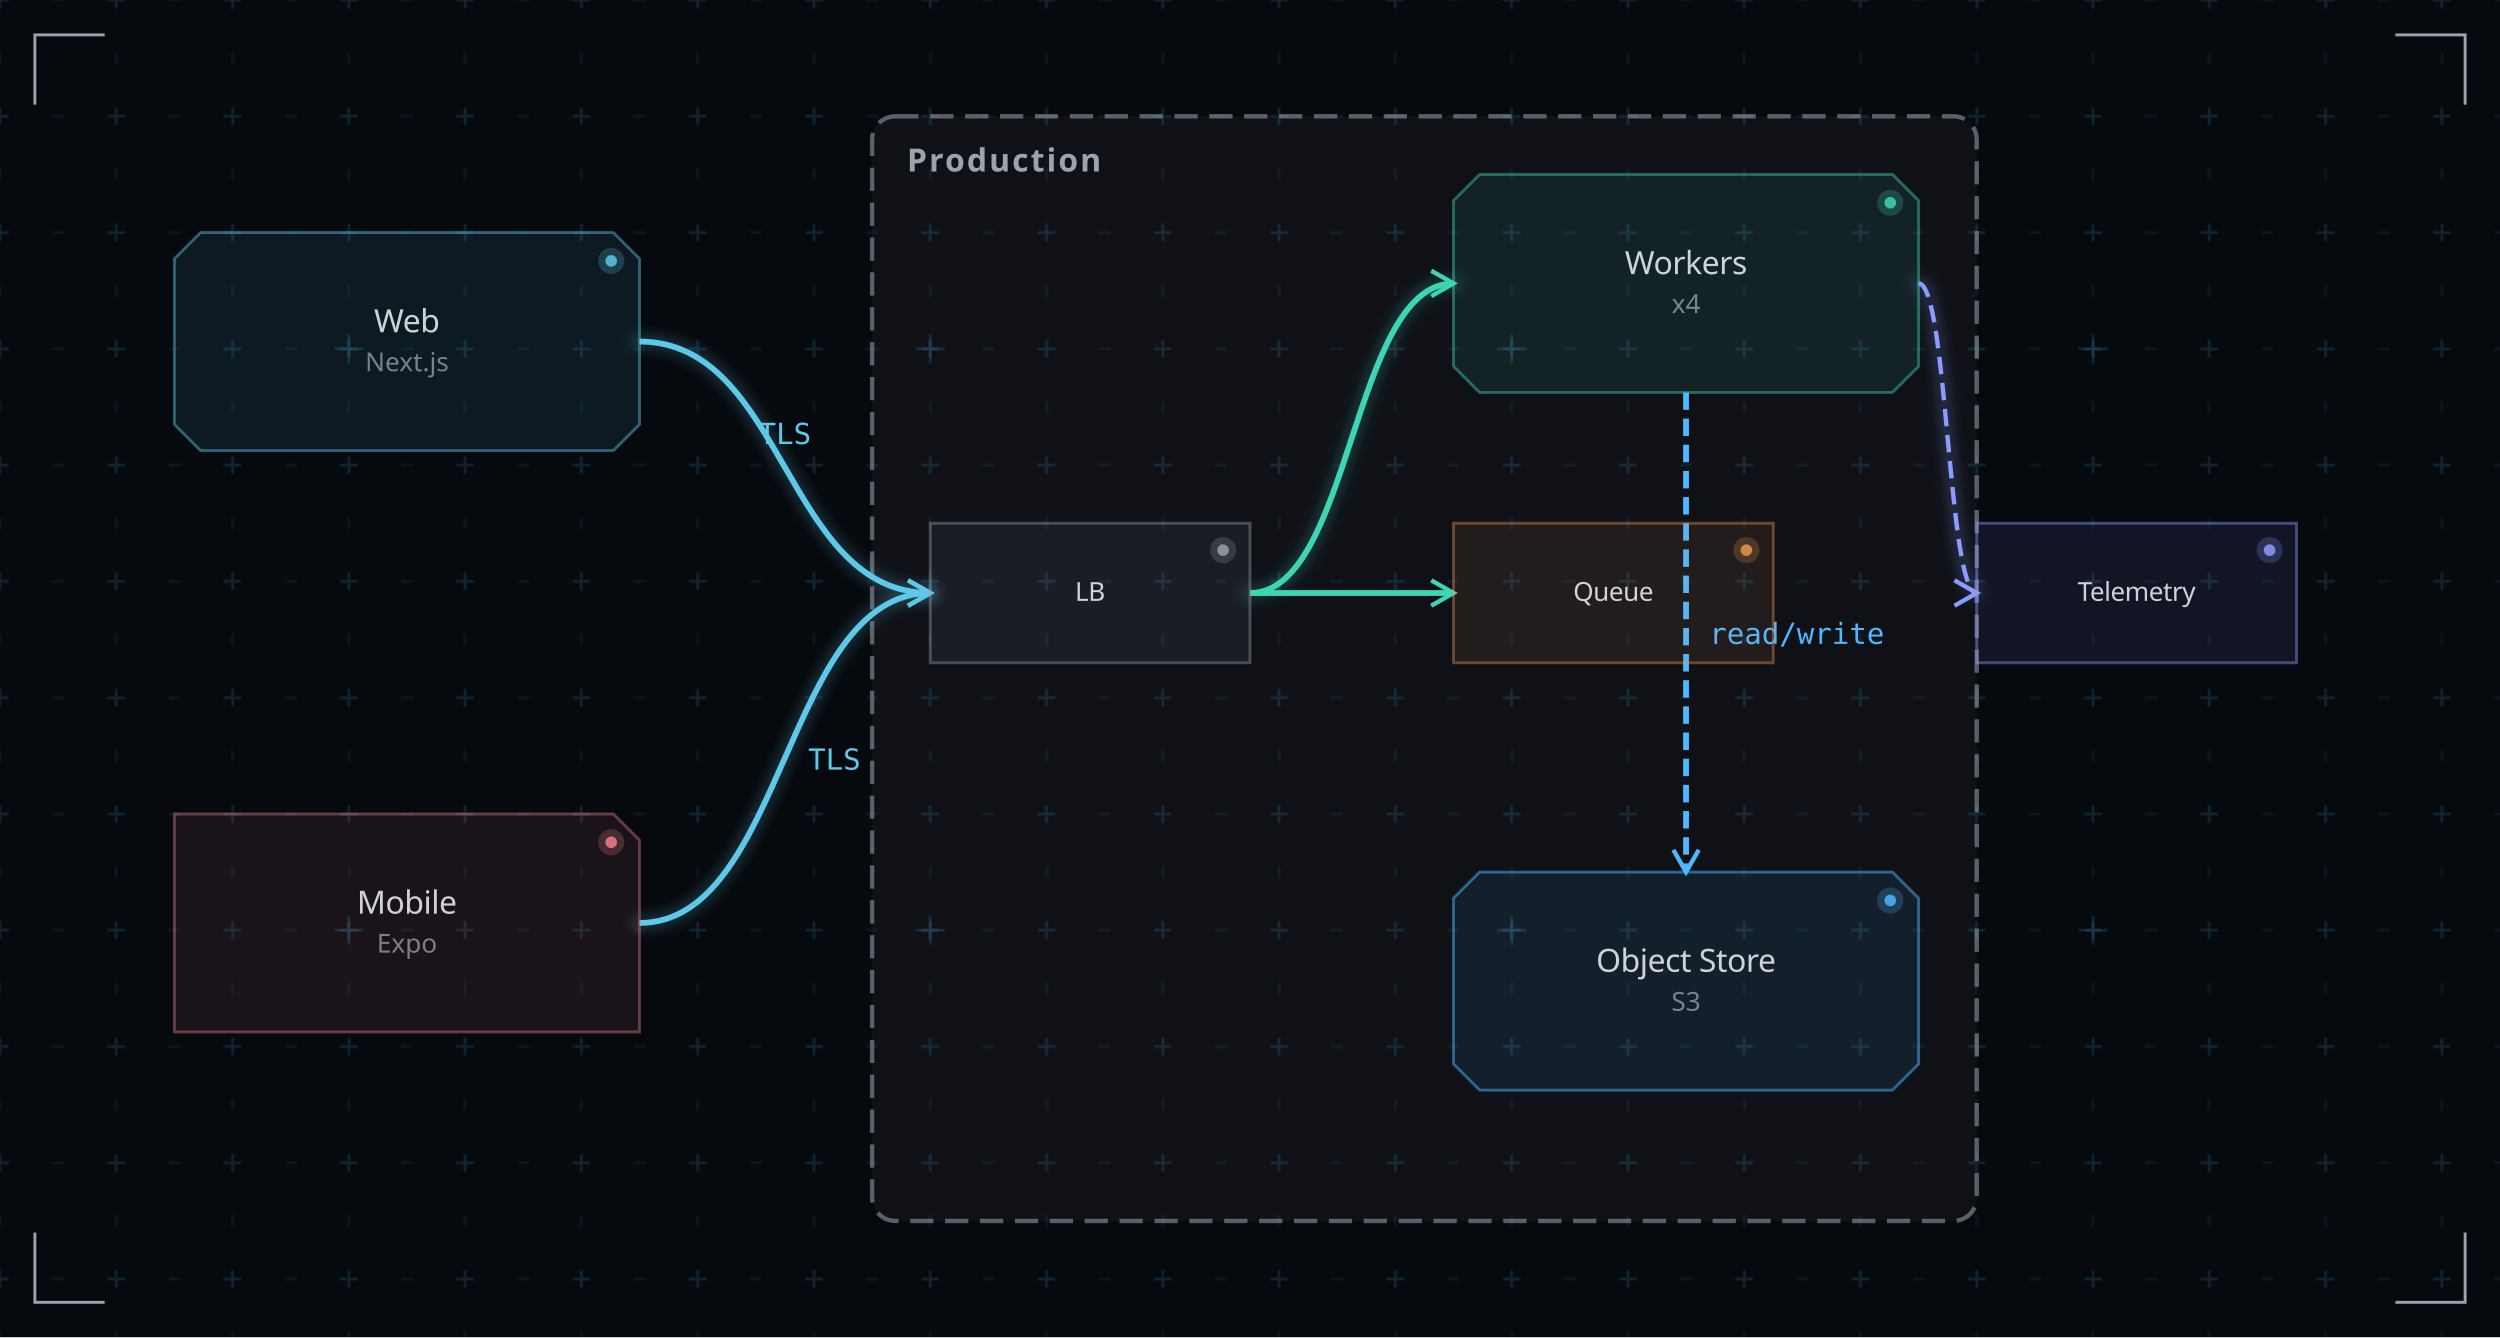
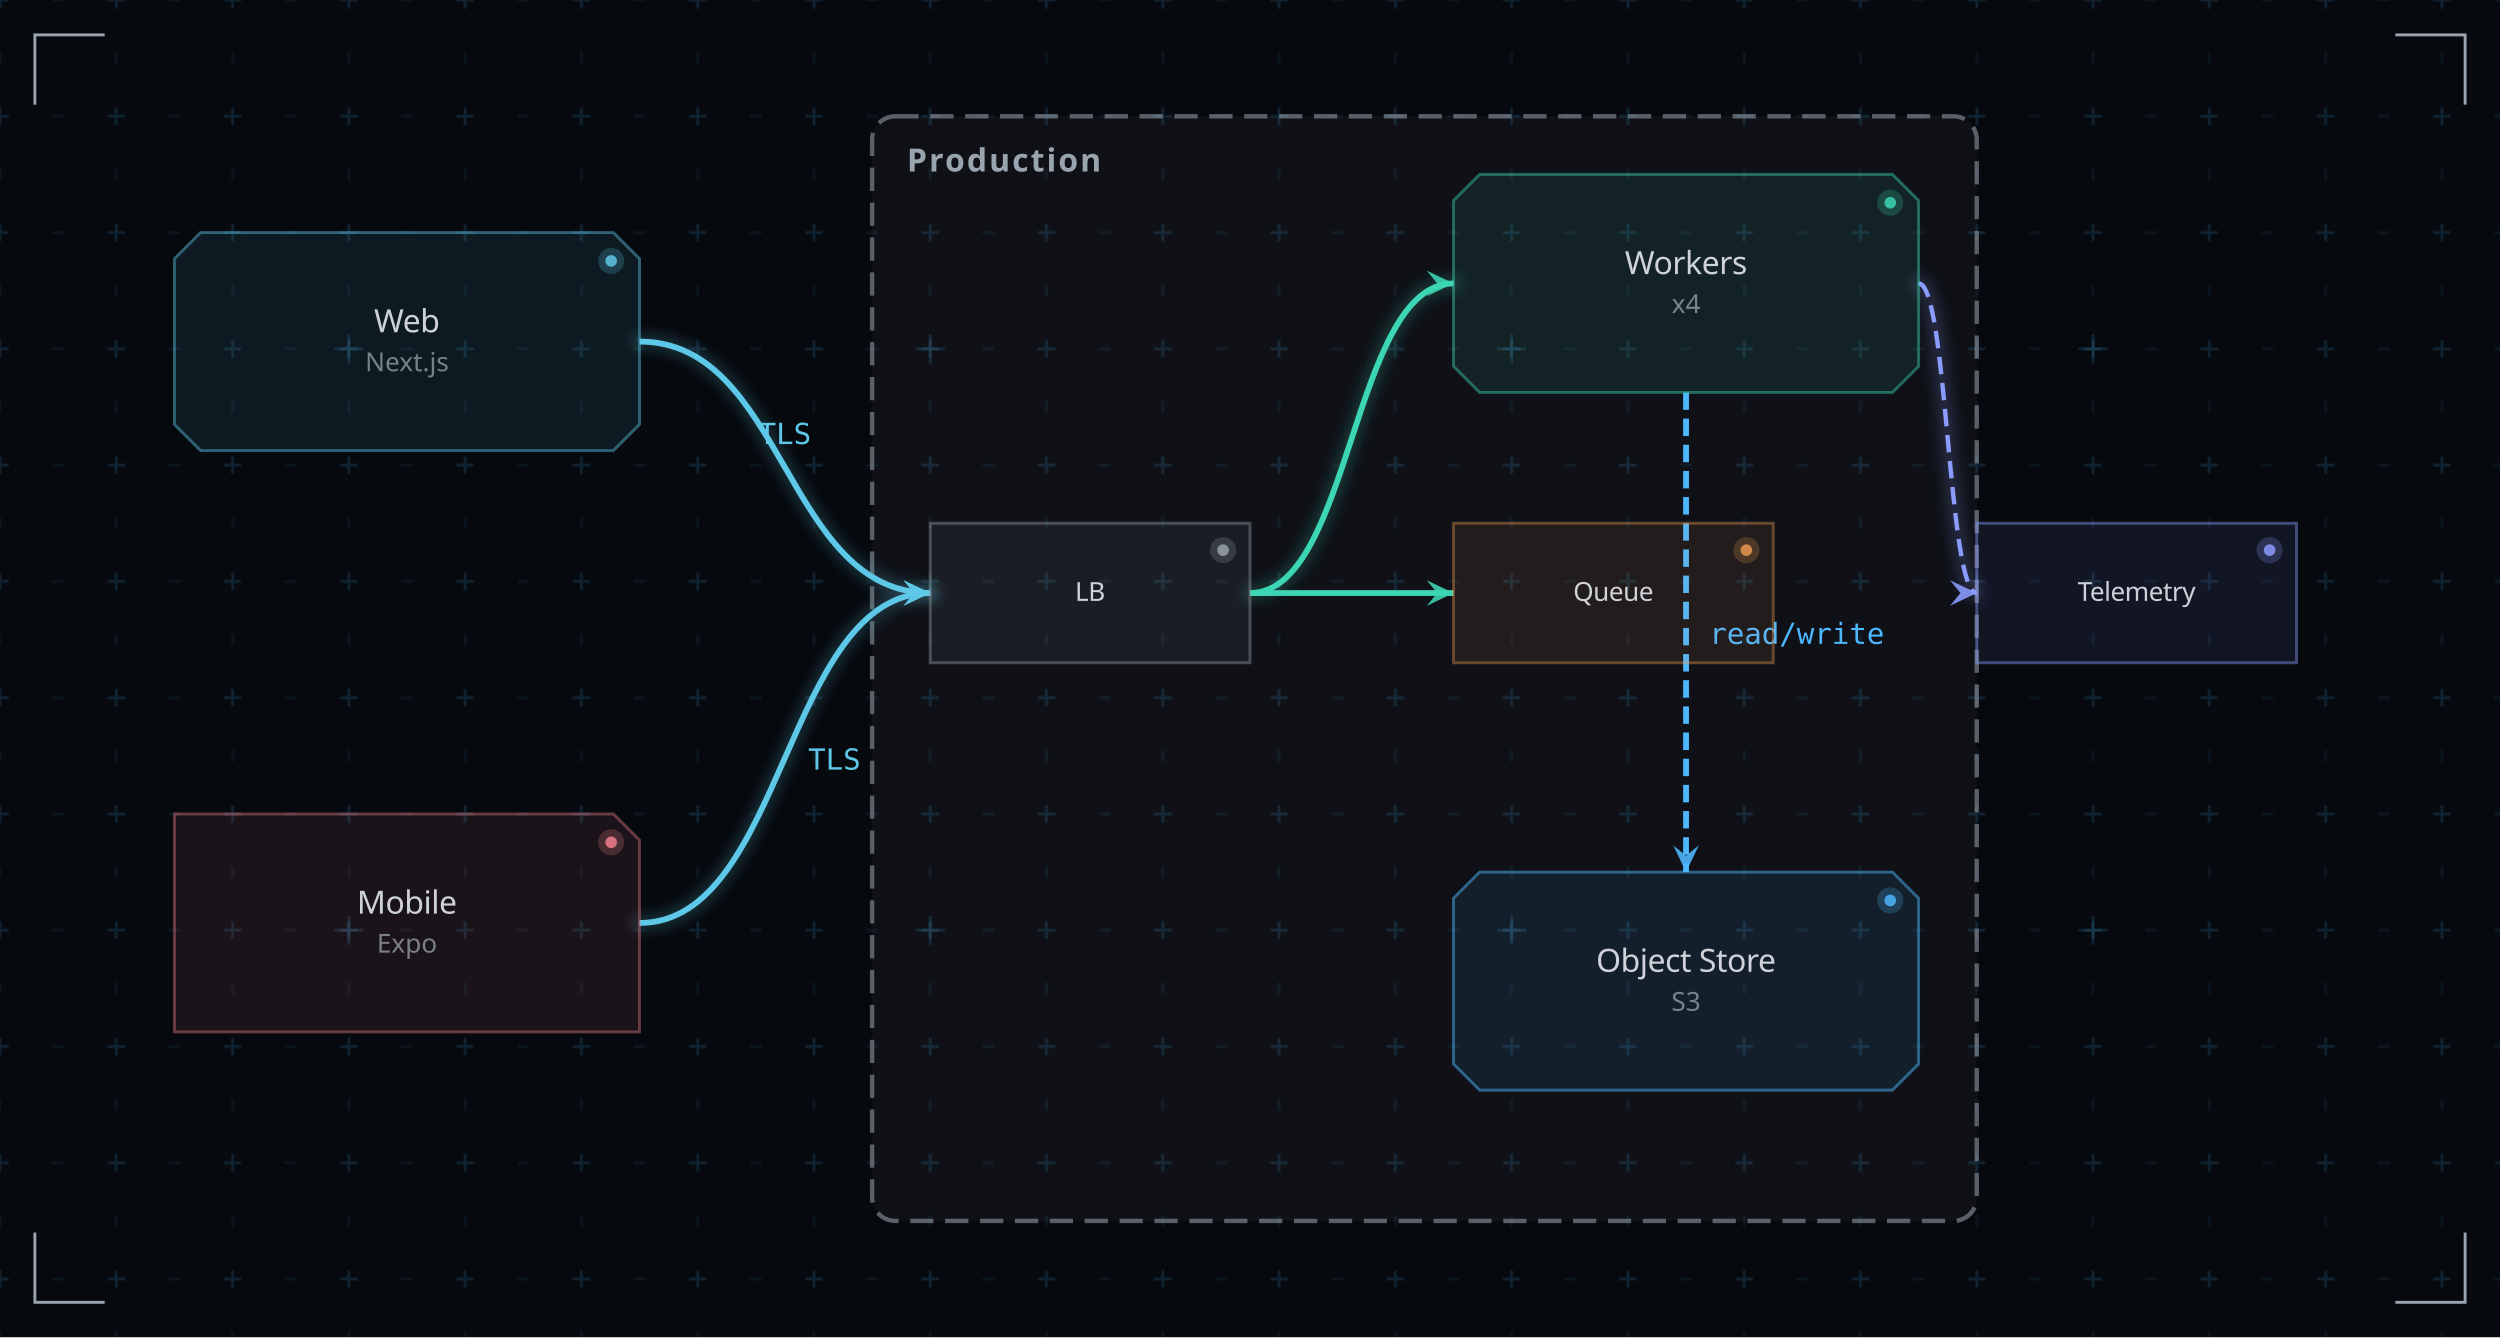
<svg xmlns="http://www.w3.org/2000/svg" width="860" height="460" viewBox="-20 -20 860 460">
  <defs>
    <filter id="arc-glow" x="-40%" y="-40%" width="180%" height="180%">
      <feGaussianBlur stdDeviation="2" />
    </filter>
  </defs>
  <rect x="-20" y="-20" width="860" height="460" fill="#06090e" />
  <defs>
    <pattern id="grid" width="40" height="40" patternUnits="userSpaceOnUse">
      <path d="M 20 17 L 20 23 M 17 20 L 23 20" stroke="rgba(77, 184, 255, 0.16)" stroke-width="1" />
      <path d="M 20 0 L 20 2 M 20 40 L 20 38 M 0 20 L 2 20 M 40 20 L 38 20" stroke="rgba(77, 184, 255, 0.16)" stroke-width="1" opacity="0.5" />
    </pattern>
    <pattern id="grid-major" width="200" height="200" patternUnits="userSpaceOnUse">
      <path d="M 100 95 L 100 105 M 95 100 L 105 100" stroke="rgba(77, 184, 255, 0.16)" stroke-width="1" />
    </pattern>
  </defs>
  <g opacity="0.9">
    <rect x="-20" y="-20" width="860" height="460" fill="url(#grid)" />
    <rect x="-20" y="-20" width="860" height="460" fill="url(#grid-major)" />
  </g>
  <rect x="280" y="20" width="380" height="380" rx="8" fill="#9aa4ae0f" stroke="#9aa4ae" stroke-opacity="0.55" stroke-width="1.5" stroke-dasharray="8 4" />
  <text x="292" y="39" fill="#9aa4ae" font-size="11" font-weight="600" letter-spacing="0.7" font-family="'Space Grotesk', system-ui, sans-serif">Production</text>
  <path d="M 200 97.5 C 250 97.5, 250 184, 300 184" fill="none" stroke="#5ec8e8" stroke-width="6" stroke-opacity="0.18" stroke-linecap="round" filter="url(#arc-glow)" />
  <path d="M 200 97.5 C 250 97.5, 250 184, 300 184" fill="none" stroke="#5ec8e8" stroke-width="2" />
-   <path d="M -7 -4 L 0 0 L -7 4" fill="none" stroke="#5ec8e8" stroke-width="1.5" stroke-linecap="square" transform="translate(300 184) rotate(0)" />
+   <path d="M 0 0 L -9.2 -4.4 L -5.6 0 L -9.2 4.4 Z" fill="#5ec8e8" fill-opacity="0.88" transform="translate(300 184) rotate(0)" />
  <text x="250" y="132.75" text-anchor="middle" fill="#5ec8e8" font-size="10" font-family="'JetBrains Mono', ui-monospace, monospace">TLS</text>
  <path d="M 200 297.5 C 250 297.5, 250 184, 300 184" fill="none" stroke="#5ec8e8" stroke-width="6" stroke-opacity="0.18" stroke-linecap="round" filter="url(#arc-glow)" />
  <path d="M 200 297.5 C 250 297.5, 250 184, 300 184" fill="none" stroke="#5ec8e8" stroke-width="2" />
-   <path d="M -7 -4 L 0 0 L -7 4" fill="none" stroke="#5ec8e8" stroke-width="1.5" stroke-linecap="square" transform="translate(300 184) rotate(0)" />
+   <path d="M 0 0 L -9.2 -4.4 L -5.6 0 L -9.2 4.4 Z" fill="#5ec8e8" fill-opacity="0.88" transform="translate(300 184) rotate(0)" />
  <text x="258" y="244.75" text-anchor="start" fill="#5ec8e8" font-size="10" font-family="'JetBrains Mono', ui-monospace, monospace">TLS</text>
  <path d="M 410 184 C 445 184, 445 77.5, 480 77.5" fill="none" stroke="#3dd6b5" stroke-width="6" stroke-opacity="0.18" stroke-linecap="round" filter="url(#arc-glow)" />
  <path d="M 410 184 C 445 184, 445 77.5, 480 77.5" fill="none" stroke="#3dd6b5" stroke-width="2" />
-   <path d="M -7 -4 L 0 0 L -7 4" fill="none" stroke="#3dd6b5" stroke-width="1.5" stroke-linecap="square" transform="translate(480 77.5) rotate(0)" />
+   <path d="M 0 0 L -9.2 -4.4 L -5.6 0 L -9.2 4.4 Z" fill="#3dd6b5" fill-opacity="0.88" transform="translate(480 77.5) rotate(0)" />
  <path d="M 410 184 C 445 184, 445 184, 480 184" fill="none" stroke="#3dd6b5" stroke-width="6" stroke-opacity="0.18" stroke-linecap="round" filter="url(#arc-glow)" />
  <path d="M 410 184 C 445 184, 445 184, 480 184" fill="none" stroke="#3dd6b5" stroke-width="2" />
-   <path d="M -7 -4 L 0 0 L -7 4" fill="none" stroke="#3dd6b5" stroke-width="1.5" stroke-linecap="square" transform="translate(480 184) rotate(0)" />
+   <path d="M 0 0 L -9.2 -4.4 L -5.6 0 L -9.2 4.4 Z" fill="#3dd6b5" fill-opacity="0.88" transform="translate(480 184) rotate(0)" />
  <path d="M 560 115 C 560 197.5, 560 197.5, 560 280" fill="none" stroke="#4db8ff" stroke-width="6" stroke-opacity="0.18" stroke-linecap="round" filter="url(#arc-glow)" stroke-dasharray="6 3" />
  <path d="M 560 115 C 560 197.5, 560 197.5, 560 280" fill="none" stroke="#4db8ff" stroke-width="2" stroke-dasharray="6 3" />
-   <path d="M -7 -4 L 0 0 L -7 4" fill="none" stroke="#4db8ff" stroke-width="1.5" stroke-linecap="square" transform="translate(560 280) rotate(90)" />
+   <path d="M 0 0 L -9.2 -4.4 L -5.6 0 L -9.2 4.4 Z" fill="#4db8ff" fill-opacity="0.88" transform="translate(560 280) rotate(90)" />
  <text x="568" y="201.5" text-anchor="start" fill="#4db8ff" font-size="10" font-family="'JetBrains Mono', ui-monospace, monospace">read/write</text>
  <path d="M 640 77.5 C 650 77.5, 650 184, 660 184" fill="none" stroke="#8b9cff" stroke-width="5.5" stroke-opacity="0.18" stroke-linecap="round" filter="url(#arc-glow)" stroke-dasharray="6 3" />
  <path d="M 640 77.5 C 650 77.5, 650 184, 660 184" fill="none" stroke="#8b9cff" stroke-width="1.5" stroke-dasharray="6 3" />
-   <path d="M -7 -4 L 0 0 L -7 4" fill="none" stroke="#8b9cff" stroke-width="1.5" stroke-linecap="square" transform="translate(660 184) rotate(0)" />
+   <path d="M 0 0 L -9.2 -4.4 L -5.6 0 L -9.2 4.4 Z" fill="#8b9cff" fill-opacity="0.88" transform="translate(660 184) rotate(0)" />
  <g opacity="0.88">
    <path d="M 9 0 L 151 0 L 160 9 L 160 66 L 151 75 L 9 75 L 0 66 L 0 9 Z" transform="translate(40 60)" fill="#5ec8e81a" stroke="#5ec8e8" stroke-width="1" stroke-opacity="0.5" />
    <defs>
      <clipPath id="clip-web">
        <path d="M 9 0 L 151 0 L 160 9 L 160 66 L 151 75 L 9 75 L 0 66 L 0 9 Z" />
      </clipPath>
    </defs>
    <g transform="translate(40 60)" clip-path="url(#clip-web)">
      <circle cx="150.25" cy="9.75" r="4.5" fill="#5ec8e8" opacity="0.25" />
      <circle cx="150.25" cy="9.75" r="2" fill="#5ec8e8" />
    </g>
    <g transform="translate(40 60)" clip-path="url(#clip-web)">
      <text x="80" y="34.3" text-anchor="middle" fill="#e8edf2" font-size="11" font-weight="500" font-family="'Space Grotesk', system-ui, sans-serif" letter-spacing="-0.165">Web</text>
      <text x="80" y="47.7" text-anchor="middle" fill="#b4bec9" opacity="0.72" font-size="9" font-family="'Space Grotesk', system-ui, sans-serif">Next.js</text>
    </g>
  </g>
  <g opacity="0.88">
    <path d="M 0 0 L 151 0 L 160 9 L 160 75 L 0 75 Z" transform="translate(40 260)" fill="#f0808c1a" stroke="#f0808c" stroke-width="1" stroke-opacity="0.45" />
    <defs>
      <clipPath id="clip-mobile">
        <path d="M 0 0 L 151 0 L 160 9 L 160 75 L 0 75 Z" />
      </clipPath>
    </defs>
    <g transform="translate(40 260)" clip-path="url(#clip-mobile)">
      <circle cx="150.25" cy="9.75" r="4.5" fill="#f0808c" opacity="0.25" />
      <circle cx="150.25" cy="9.75" r="2" fill="#f0808c" />
    </g>
    <g transform="translate(40 260)" clip-path="url(#clip-mobile)">
      <text x="80" y="34.3" text-anchor="middle" fill="#e8edf2" font-size="11" font-weight="500" font-family="'Space Grotesk', system-ui, sans-serif" letter-spacing="-0.165">Mobile</text>
      <text x="80" y="47.7" text-anchor="middle" fill="#b4bec9" opacity="0.72" font-size="9" font-family="'Space Grotesk', system-ui, sans-serif">Expo</text>
    </g>
  </g>
  <g opacity="0.88">
    <rect x="300" y="160" width="110" height="48" rx="0" fill="#9aa4ae1a" stroke="#9aa4ae" stroke-width="1" stroke-opacity="0.45" />
    <defs>
      <clipPath id="clip-lb">
        <rect width="110" height="48" rx="0" />
      </clipPath>
    </defs>
    <g transform="translate(300 160)" clip-path="url(#clip-lb)">
      <circle cx="100.75" cy="9.25" r="4.5" fill="#9aa4ae" opacity="0.25" />
      <circle cx="100.75" cy="9.25" r="2" fill="#9aa4ae" />
    </g>
    <g transform="translate(300 160)" clip-path="url(#clip-lb)">
      <text x="55" y="26.7" text-anchor="middle" fill="#e8edf2" font-size="9" font-weight="500" font-family="'Space Grotesk', system-ui, sans-serif" letter-spacing="-0.165">LB</text>
    </g>
  </g>
  <g opacity="0.88">
    <path d="M 9 0 L 151 0 L 160 9 L 160 66 L 151 75 L 9 75 L 0 66 L 0 9 Z" transform="translate(480 40)" fill="#3dd6b51a" stroke="#3dd6b5" stroke-width="1" stroke-opacity="0.5" />
    <defs>
      <clipPath id="clip-workers">
        <path d="M 9 0 L 151 0 L 160 9 L 160 66 L 151 75 L 9 75 L 0 66 L 0 9 Z" />
      </clipPath>
    </defs>
    <g transform="translate(480 40)" clip-path="url(#clip-workers)">
      <circle cx="150.25" cy="9.75" r="4.5" fill="#3dd6b5" opacity="0.25" />
      <circle cx="150.25" cy="9.75" r="2" fill="#3dd6b5" />
    </g>
    <g transform="translate(480 40)" clip-path="url(#clip-workers)">
      <text x="80" y="34.3" text-anchor="middle" fill="#e8edf2" font-size="11" font-weight="500" font-family="'Space Grotesk', system-ui, sans-serif" letter-spacing="-0.165">Workers</text>
      <text x="80" y="47.7" text-anchor="middle" fill="#b4bec9" opacity="0.72" font-size="9" font-family="'Space Grotesk', system-ui, sans-serif">x4</text>
    </g>
  </g>
  <g opacity="0.88">
    <rect x="480" y="160" width="110" height="48" rx="0" fill="#e898501a" stroke="#e89850" stroke-width="1" stroke-opacity="0.45" />
    <defs>
      <clipPath id="clip-queue">
        <rect width="110" height="48" rx="0" />
      </clipPath>
    </defs>
    <g transform="translate(480 160)" clip-path="url(#clip-queue)">
      <circle cx="100.75" cy="9.25" r="4.5" fill="#e89850" opacity="0.25" />
      <circle cx="100.75" cy="9.25" r="2" fill="#e89850" />
    </g>
    <g transform="translate(480 160)" clip-path="url(#clip-queue)">
      <text x="55" y="26.7" text-anchor="middle" fill="#e8edf2" font-size="9" font-weight="500" font-family="'Space Grotesk', system-ui, sans-serif" letter-spacing="-0.165">Queue</text>
    </g>
  </g>
  <g opacity="0.88">
    <path d="M 9 0 L 151 0 L 160 9 L 160 66 L 151 75 L 9 75 L 0 66 L 0 9 Z" transform="translate(480 280)" fill="#4db8ff1a" stroke="#4db8ff" stroke-width="1" stroke-opacity="0.55" />
    <defs>
      <clipPath id="clip-store">
        <path d="M 9 0 L 151 0 L 160 9 L 160 66 L 151 75 L 9 75 L 0 66 L 0 9 Z" />
      </clipPath>
    </defs>
    <g transform="translate(480 280)" clip-path="url(#clip-store)">
      <circle cx="150.25" cy="9.75" r="4.5" fill="#4db8ff" opacity="0.25" />
      <circle cx="150.25" cy="9.75" r="2" fill="#4db8ff" />
    </g>
    <g transform="translate(480 280)" clip-path="url(#clip-store)">
      <text x="80" y="34.3" text-anchor="middle" fill="#e8edf2" font-size="11" font-weight="500" font-family="'Space Grotesk', system-ui, sans-serif" letter-spacing="-0.165">Object Store</text>
      <text x="80" y="47.7" text-anchor="middle" fill="#b4bec9" opacity="0.72" font-size="9" font-family="'Space Grotesk', system-ui, sans-serif">S3</text>
    </g>
  </g>
  <g opacity="0.88">
    <rect x="660" y="160" width="110" height="48" rx="0" fill="#8b9cff1a" stroke="#8b9cff" stroke-width="1" stroke-opacity="0.5" />
    <defs>
      <clipPath id="clip-obs">
        <rect width="110" height="48" rx="0" />
      </clipPath>
    </defs>
    <g transform="translate(660 160)" clip-path="url(#clip-obs)">
      <circle cx="100.75" cy="9.25" r="4.5" fill="#8b9cff" opacity="0.25" />
      <circle cx="100.75" cy="9.25" r="2" fill="#8b9cff" />
    </g>
    <g transform="translate(660 160)" clip-path="url(#clip-obs)">
      <text x="55" y="26.7" text-anchor="middle" fill="#e8edf2" font-size="9" font-weight="500" font-family="'Space Grotesk', system-ui, sans-serif" letter-spacing="-0.165">Telemetry</text>
    </g>
  </g>
  <path d="M -8 16 V -8 H 16 M 804 -8 H 828 V 16 M 828 404 V 428 H 804 M 16 428 H -8 V 404" stroke="#9aa4ae" stroke-width="1" fill="none" />
</svg>
